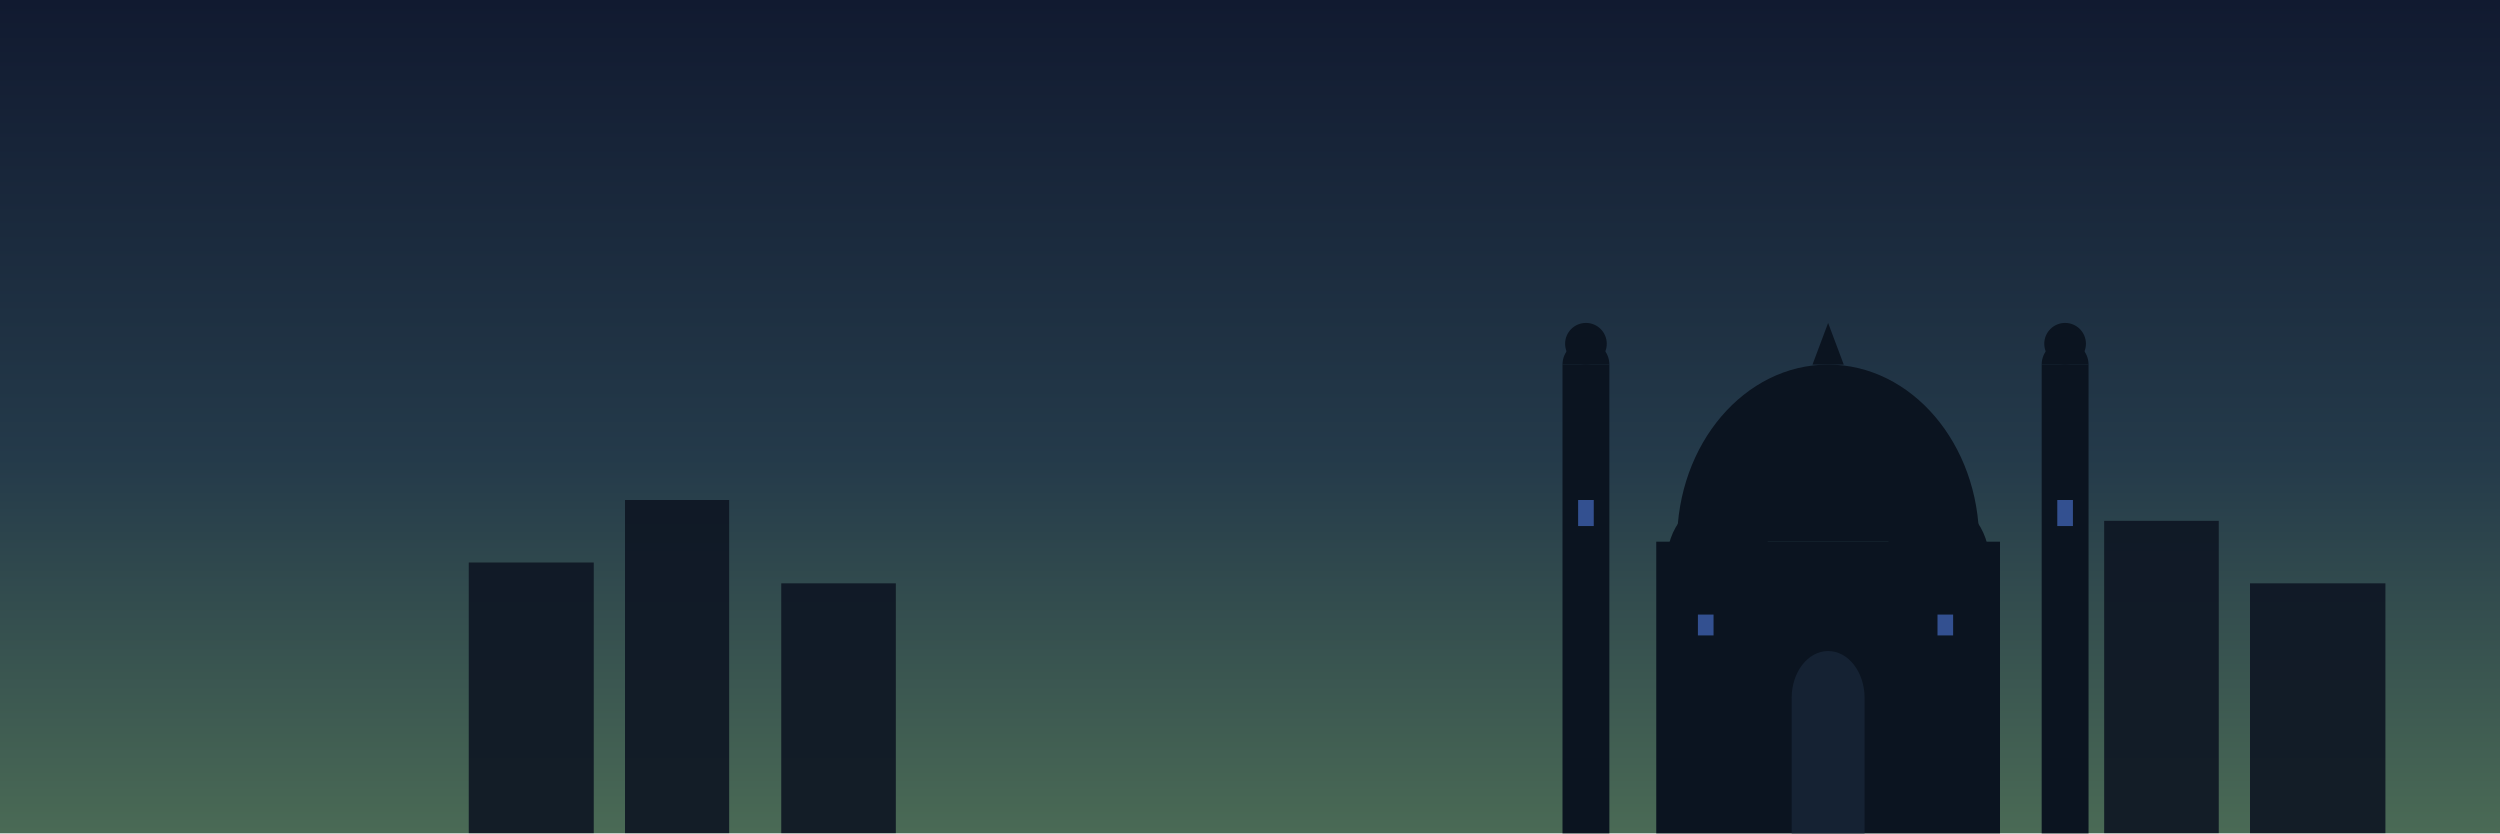
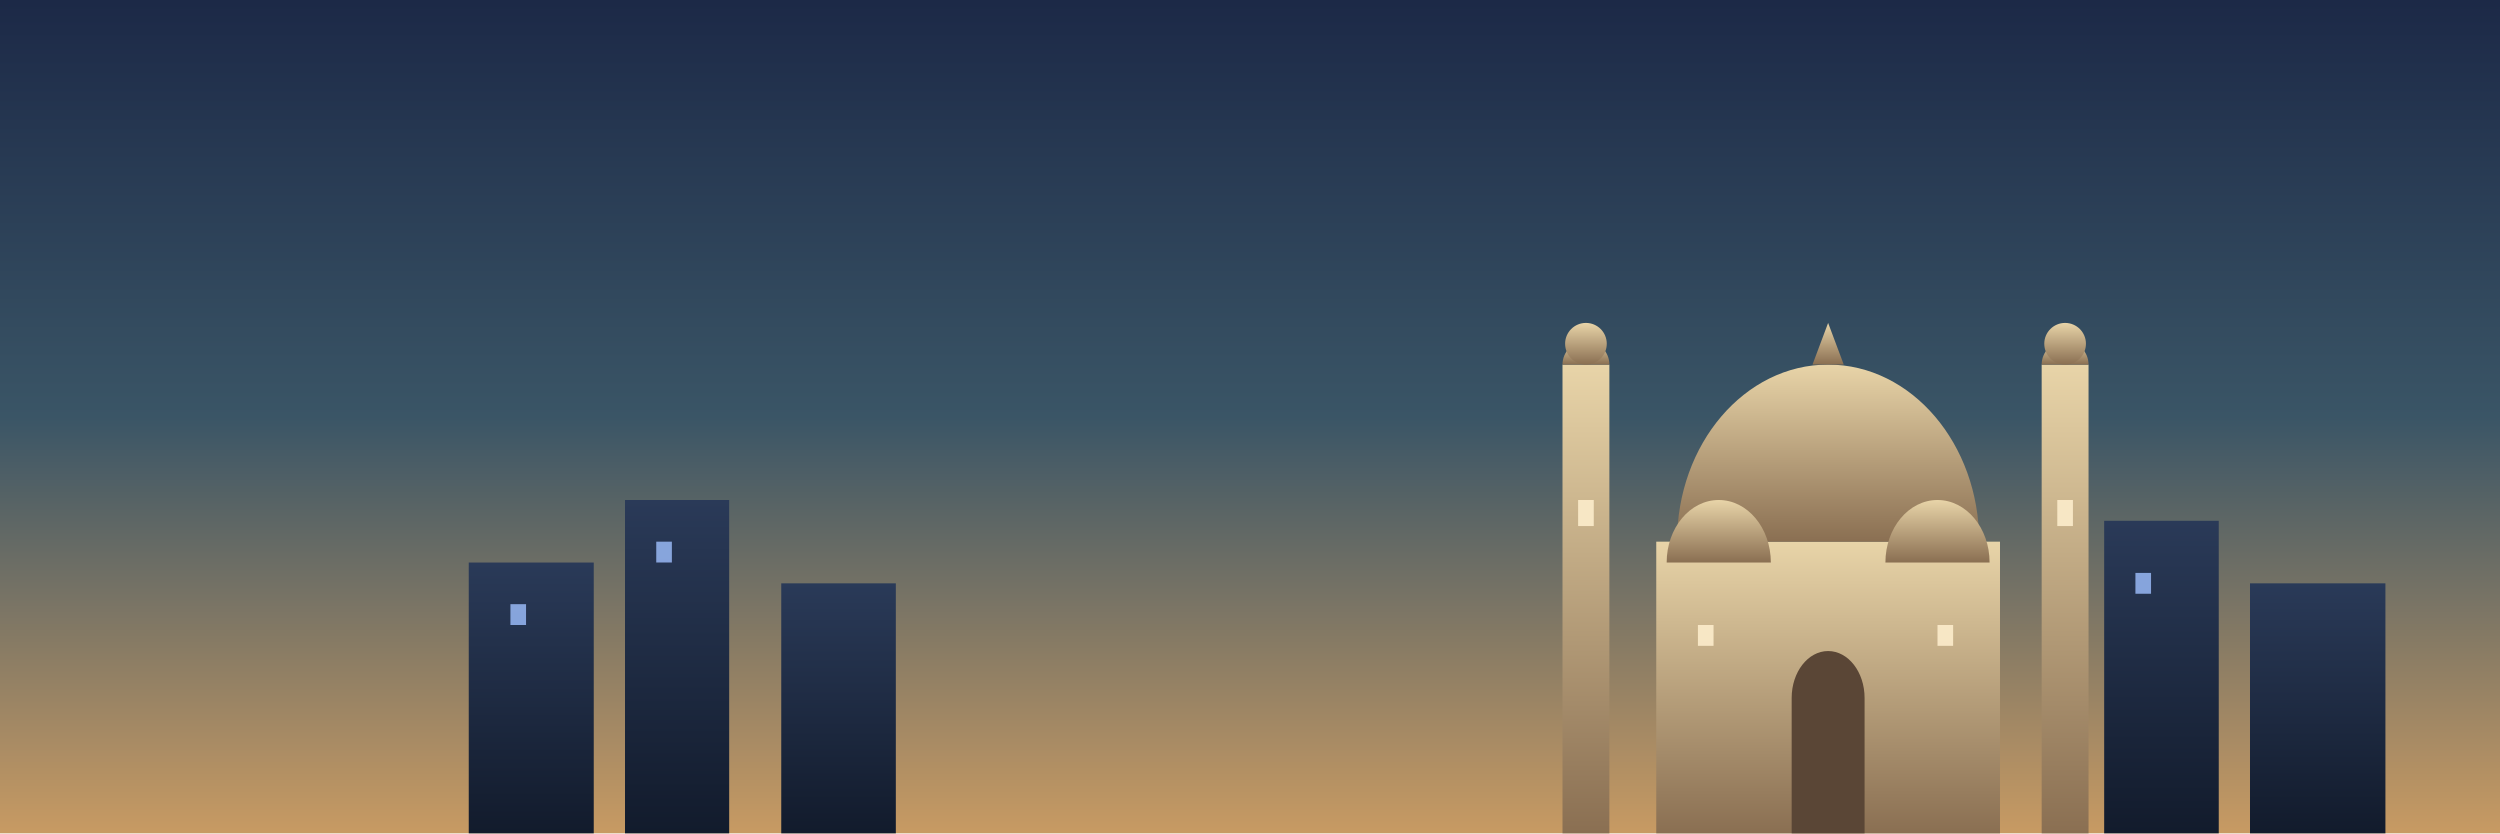
<svg xmlns="http://www.w3.org/2000/svg" width="480" height="160" viewBox="0 0 480 160" preserveAspectRatio="xMidYMid slice" role="img" aria-label="Dhaka skyline with mosque domes and minarets">
  <defs>
    <linearGradient id="sky" x1="0" y1="0" x2="0" y2="1">
-       <stop offset="0" stop-color="#111a30" />
-       <stop offset="0.55" stop-color="#243a4a" />
-       <stop offset="1" stop-color="#4a6a55" />
+       <stop offset="0" stop-color="#1c2947" />
+       <stop offset="0.5" stop-color="#3a5566" />
+       <stop offset="1" stop-color="#c79a63" />
+     </linearGradient>
+     <linearGradient id="bldg" x1="0" y1="0" x2="0" y2="1">
+       <stop offset="0" stop-color="#2a3a58" />
+       <stop offset="1" stop-color="#121b2c" />
+     </linearGradient>
+     <linearGradient id="mosque" x1="0" y1="0" x2="0" y2="1">
+       <stop offset="0" stop-color="#e8d4a8" />
+       <stop offset="1" stop-color="#8a6f52" />
    </linearGradient>
  </defs>
  <rect width="480" height="160" fill="url(#sky)" />
-   <g fill="#0d1522" opacity="0.9">
+   <g fill="url(#bldg)">
    <rect x="90" y="108" width="24" height="52" />
    <rect x="120" y="96" width="20" height="64" />
    <rect x="150" y="112" width="22" height="48" />
    <rect x="404" y="100" width="22" height="60" />
    <rect x="432" y="112" width="26" height="48" />
  </g>
-   <g fill="#0b1420">
+   <g fill="url(#mosque)">
    <rect x="300" y="70" width="9" height="90" />
    <path d="M300 70 a4.5 4.5 0 0 1 9 0 Z" />
    <circle cx="304.5" cy="66" r="4" />
    <rect x="392" y="70" width="9" height="90" />
    <path d="M392 70 a4.5 4.5 0 0 1 9 0 Z" />
    <circle cx="396.5" cy="66" r="4" />
    <rect x="318" y="104" width="66" height="56" />
    <path d="M322 104 a29 34 0 0 1 58 0 Z" />
    <path d="M351 62 l3 8 h-6 Z" />
    <path d="M320 108 a10 12 0 0 1 20 0 Z" />
    <path d="M362 108 a10 12 0 0 1 20 0 Z" />
  </g>
-   <path d="M344 160 v-26 a7 9 0 0 1 14 0 v26 Z" fill="#152233" />
-   <g fill="#5b8cff" opacity="0.5">
+   <path d="M344 160 v-26 a7 9 0 0 1 14 0 v26 Z" fill="#5a4636" />
+   <g fill="#fff0cf" opacity="0.85">
    <rect x="303" y="96" width="3" height="5" />
    <rect x="395" y="96" width="3" height="5" />
-     <rect x="326" y="118" width="3" height="4" />
-     <rect x="372" y="118" width="3" height="4" />
+     <rect x="326" y="120" width="3" height="4" />
+     <rect x="372" y="120" width="3" height="4" />
+   </g>
+   <g fill="#9fc0ff" opacity="0.8">
+     <rect x="98" y="116" width="3" height="4" />
+     <rect x="126" y="104" width="3" height="4" />
+     <rect x="410" y="110" width="3" height="4" />
  </g>
</svg>
